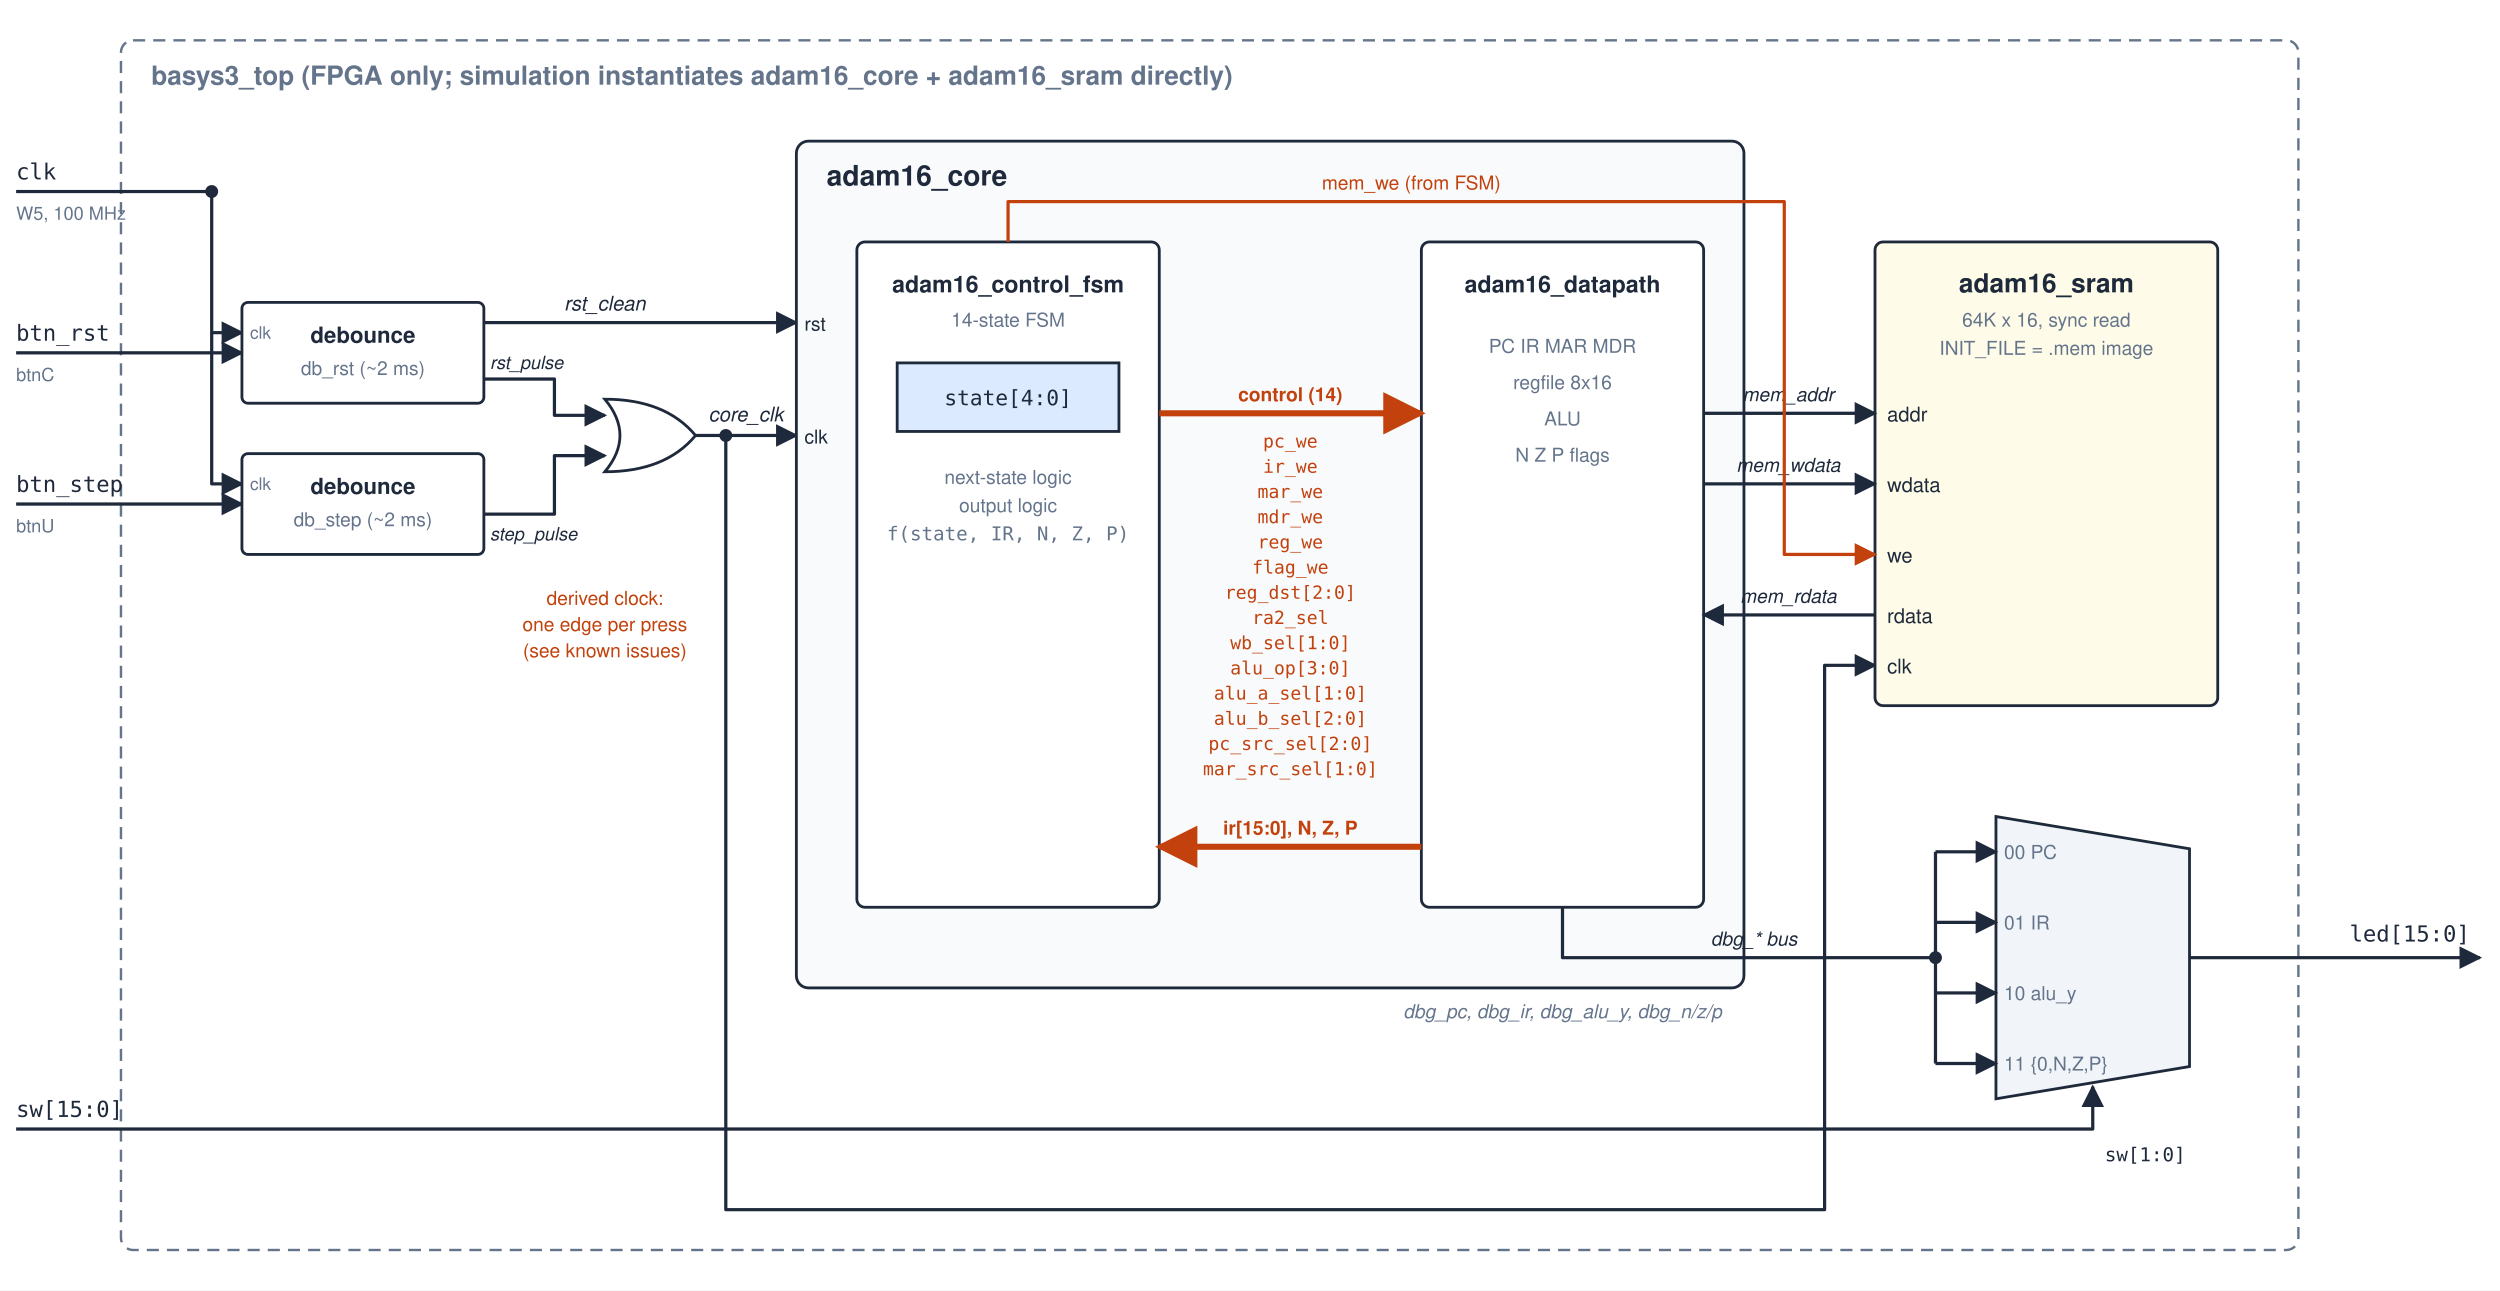
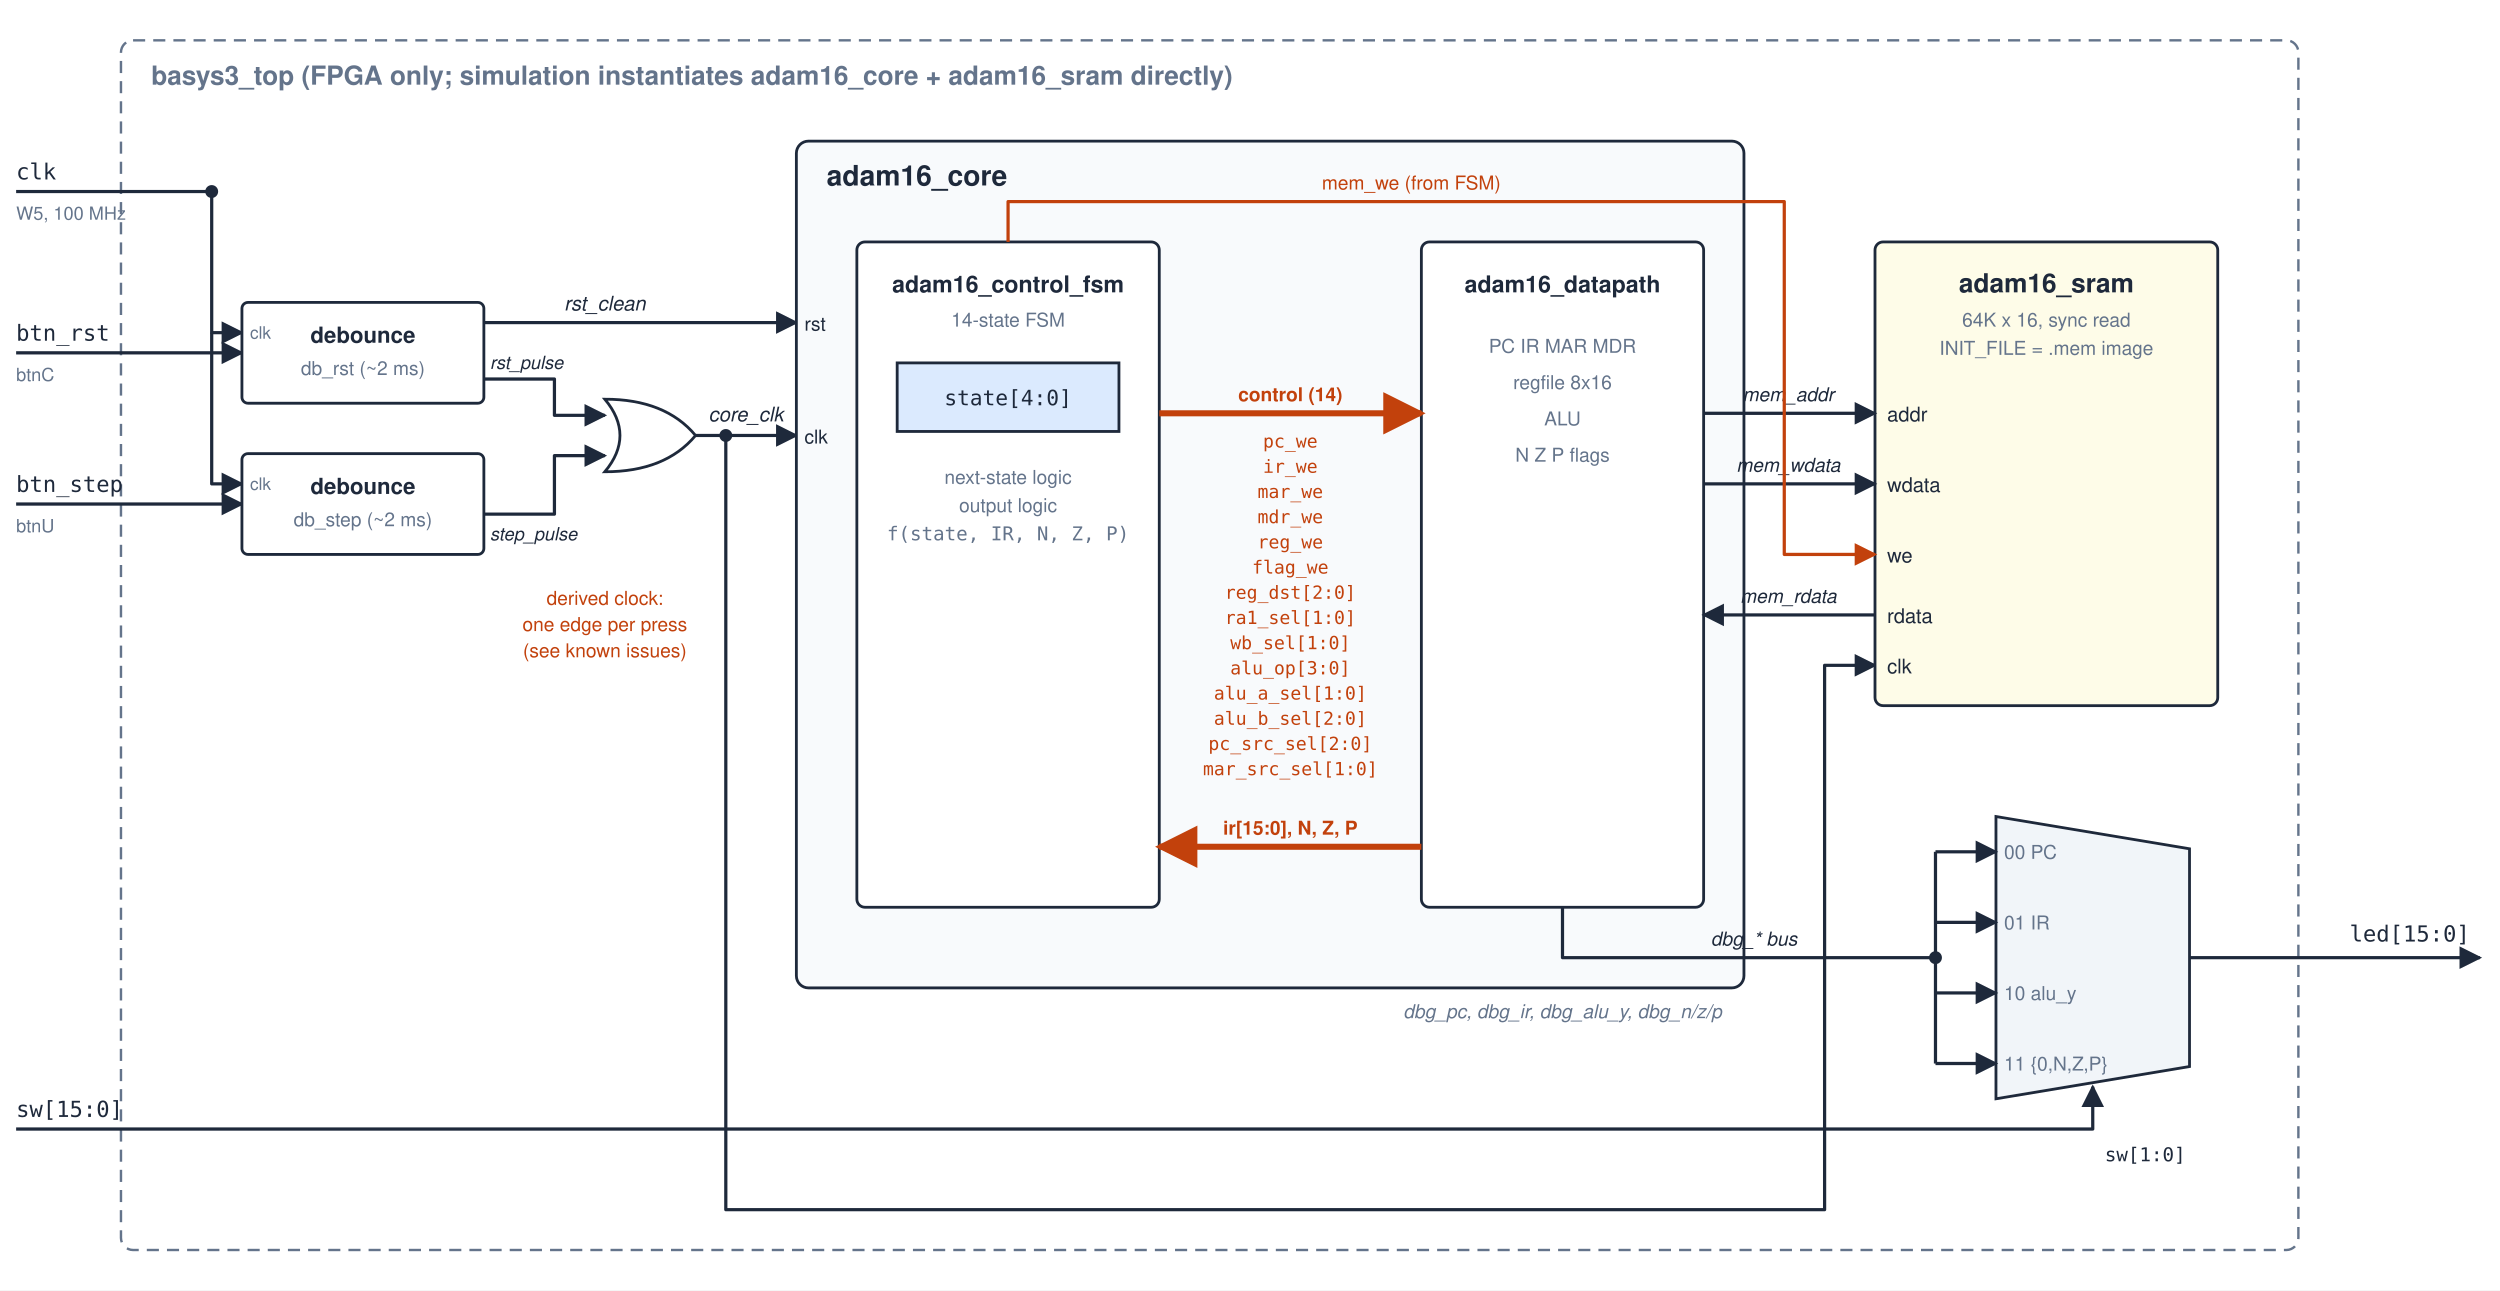
<svg xmlns="http://www.w3.org/2000/svg" width="1240" height="640" viewBox="0 0 1240 640">
  <defs>
    <marker id="arr" viewBox="0 0 10 10" refX="9" refY="5" markerWidth="7" markerHeight="7" orient="auto-start-reverse">
      <path d="M0,0 L10,5 L0,10 z" fill="#1e293b" />
    </marker>
    <marker id="arrc" viewBox="0 0 10 10" refX="9" refY="5" markerWidth="7" markerHeight="7" orient="auto-start-reverse">
      <path d="M0,0 L10,5 L0,10 z" fill="#c2410c" />
    </marker>
  </defs>
  <rect width="100%" height="100%" fill="white" />
  <rect x="60.0" y="20.0" width="1080.0" height="600.0" rx="6" fill="none" stroke="#64748b" stroke-width="1.2" stroke-dasharray="6,4" />
  <text x="75.0" y="42.0" text-anchor="start" font-family="Helvetica, Arial, sans-serif" font-size="13" font-weight="bold" fill="#64748b" style="">basys3_top  (FPGA only; simulation instantiates adam16_core + adam16_sram directly)</text>
  <text x="8.0" y="89.0" text-anchor="start" font-family="Menlo, Consolas, monospace" font-size="11" font-weight="normal" fill="#1e293b" style="">clk</text>
  <text x="8.0" y="109.0" text-anchor="start" font-family="Helvetica, Arial, sans-serif" font-size="9" font-weight="normal" fill="#64748b" style="">W5, 100 MHz</text>
  <text x="8.0" y="169.0" text-anchor="start" font-family="Menlo, Consolas, monospace" font-size="11" font-weight="normal" fill="#1e293b" style="">btn_rst</text>
  <text x="8.0" y="189.0" text-anchor="start" font-family="Helvetica, Arial, sans-serif" font-size="9" font-weight="normal" fill="#64748b" style="">btnC</text>
  <text x="8.0" y="244.0" text-anchor="start" font-family="Menlo, Consolas, monospace" font-size="11" font-weight="normal" fill="#1e293b" style="">btn_step</text>
  <text x="8.0" y="264.0" text-anchor="start" font-family="Helvetica, Arial, sans-serif" font-size="9" font-weight="normal" fill="#64748b" style="">btnU</text>
  <text x="8.0" y="554.0" text-anchor="start" font-family="Menlo, Consolas, monospace" font-size="11" font-weight="normal" fill="#1e293b" style="">sw[15:0]</text>
  <polyline points="8.0,95.0 105.0,95.0" fill="none" stroke="#1e293b" stroke-width="1.6" stroke-linejoin="round" />
  <circle cx="105.0" cy="95.0" r="3.2" fill="#1e293b" />
  <polyline points="105.0,95.0 105.0,165.0 120.0,165.0" fill="none" stroke="#1e293b" stroke-width="1.6" stroke-linejoin="round" marker-end="url(#arr)" />
  <polyline points="105.0,165.0 105.0,240.0 120.0,240.0" fill="none" stroke="#1e293b" stroke-width="1.6" stroke-linejoin="round" marker-end="url(#arr)" />
  <polyline points="8.0,175.0 120.0,175.0" fill="none" stroke="#1e293b" stroke-width="1.6" stroke-linejoin="round" marker-end="url(#arr)" />
  <polyline points="8.0,250.0 120.0,250.0" fill="none" stroke="#1e293b" stroke-width="1.6" stroke-linejoin="round" marker-end="url(#arr)" />
  <rect x="120.0" y="150.0" width="120.0" height="50.0" rx="3" fill="#ffffff" stroke="#1e293b" stroke-width="1.4" />
  <text x="180.0" y="170.0" text-anchor="middle" font-family="Helvetica, Arial, sans-serif" font-size="11" font-weight="bold" fill="#1e293b" style="">debounce</text>
  <text x="180.0" y="186.0" text-anchor="middle" font-family="Helvetica, Arial, sans-serif" font-size="9.5" font-weight="normal" fill="#64748b" style="">db_rst  (~2 ms)</text>
  <rect x="120.0" y="225.0" width="120.0" height="50.0" rx="3" fill="#ffffff" stroke="#1e293b" stroke-width="1.4" />
  <text x="180.0" y="245.0" text-anchor="middle" font-family="Helvetica, Arial, sans-serif" font-size="11" font-weight="bold" fill="#1e293b" style="">debounce</text>
  <text x="180.0" y="261.0" text-anchor="middle" font-family="Helvetica, Arial, sans-serif" font-size="9.5" font-weight="normal" fill="#64748b" style="">db_step  (~2 ms)</text>
  <text x="124.0" y="168.0" text-anchor="start" font-family="Helvetica, Arial, sans-serif" font-size="8.5" font-weight="normal" fill="#64748b" style="">clk</text>
  <text x="124.0" y="243.0" text-anchor="start" font-family="Helvetica, Arial, sans-serif" font-size="8.5" font-weight="normal" fill="#64748b" style="">clk</text>
  <polyline points="240.0,160.0 395.0,160.0" fill="none" stroke="#1e293b" stroke-width="1.6" stroke-linejoin="round" marker-end="url(#arr)" />
  <text x="300.0" y="154.0" text-anchor="middle" font-family="Helvetica, Arial, sans-serif" font-size="10" font-weight="normal" fill="#1e293b" style="font-style:italic;">rst_clean</text>
  <polyline points="240.0,188.0 275.0,188.0 275.0,206.0 300.0,206.0" fill="none" stroke="#1e293b" stroke-width="1.6" stroke-linejoin="round" marker-end="url(#arr)" />
  <text x="243.0" y="183.0" text-anchor="start" font-family="Helvetica, Arial, sans-serif" font-size="9" font-weight="normal" fill="#1e293b" style="font-style:italic;">rst_pulse</text>
  <polyline points="240.0,255.0 275.0,255.0 275.0,226.0 300.0,226.0" fill="none" stroke="#1e293b" stroke-width="1.6" stroke-linejoin="round" marker-end="url(#arr)" />
  <text x="243.0" y="268.0" text-anchor="start" font-family="Helvetica, Arial, sans-serif" font-size="9" font-weight="normal" fill="#1e293b" style="font-style:italic;">step_pulse</text>
  <path d="M300,198 Q315,216 300,234 Q330,234 345,216 Q330,198 300,198 Z" fill="white" stroke="#1e293b" stroke-width="1.4" />
  <polyline points="345.0,216.0 395.0,216.0" fill="none" stroke="#1e293b" stroke-width="1.6" stroke-linejoin="round" marker-end="url(#arr)" />
  <text x="370.0" y="209.0" text-anchor="middle" font-family="Helvetica, Arial, sans-serif" font-size="10" font-weight="normal" fill="#1e293b" style="font-style:italic;">core_clk</text>
  <circle cx="360.0" cy="216.0" r="3.2" fill="#1e293b" />
  <polyline points="360.0,216.0 360.0,600.0 905.0,600.0 905.0,330.0 930.0,330.0" fill="none" stroke="#1e293b" stroke-width="1.6" stroke-linejoin="round" marker-end="url(#arr)" />
  <text x="300.0" y="300.0" text-anchor="middle" font-family="Helvetica, Arial, sans-serif" font-size="9.5" font-weight="normal" fill="#c2410c" style="">derived clock:</text>
  <text x="300.0" y="313.0" text-anchor="middle" font-family="Helvetica, Arial, sans-serif" font-size="9.5" font-weight="normal" fill="#c2410c" style="">one edge per press</text>
  <text x="300.0" y="326.0" text-anchor="middle" font-family="Helvetica, Arial, sans-serif" font-size="9.5" font-weight="normal" fill="#c2410c" style="">(see known issues)</text>
  <rect x="395.0" y="70.0" width="470.0" height="420.0" rx="6" fill="#f8fafc" stroke="#1e293b" stroke-width="1.4" />
  <text x="410.0" y="92.0" text-anchor="start" font-family="Helvetica, Arial, sans-serif" font-size="14" font-weight="bold" fill="#1e293b" style="">adam16_core</text>
  <text x="399.0" y="164.0" text-anchor="start" font-family="Helvetica, Arial, sans-serif" font-size="9.5" font-weight="normal" fill="#1e293b" style="">rst</text>
  <text x="399.0" y="220.0" text-anchor="start" font-family="Helvetica, Arial, sans-serif" font-size="9.5" font-weight="normal" fill="#1e293b" style="">clk</text>
  <rect x="425.0" y="120.0" width="150.0" height="330.0" rx="4" fill="white" stroke="#1e293b" stroke-width="1.4" />
  <text x="500.0" y="145.0" text-anchor="middle" font-family="Helvetica, Arial, sans-serif" font-size="11.5" font-weight="bold" fill="#1e293b" style="">adam16_control_fsm</text>
  <text x="500.0" y="162.0" text-anchor="middle" font-family="Helvetica, Arial, sans-serif" font-size="9.5" font-weight="normal" fill="#64748b" style="">14-state FSM</text>
  <rect x="445.0" y="180.0" width="110.0" height="34.0" rx="0" fill="#dbeafe" stroke="#1e293b" stroke-width="1.4" />
  <text x="500.0" y="201.0" text-anchor="middle" font-family="Menlo, Consolas, monospace" font-size="10.5" font-weight="normal" fill="#1e293b" style="">state[4:0]</text>
  <text x="500.0" y="240.0" text-anchor="middle" font-family="Helvetica, Arial, sans-serif" font-size="9.5" font-weight="normal" fill="#64748b" style="">next-state logic</text>
  <text x="500.0" y="254.0" text-anchor="middle" font-family="Helvetica, Arial, sans-serif" font-size="9.5" font-weight="normal" fill="#64748b" style="">output logic</text>
  <text x="500.0" y="268.0" text-anchor="middle" font-family="Menlo, Consolas, monospace" font-size="9.5" font-weight="normal" fill="#64748b" style="">f(state, IR, N, Z, P)</text>
  <rect x="705.0" y="120.0" width="140.0" height="330.0" rx="4" fill="white" stroke="#1e293b" stroke-width="1.4" />
  <text x="775.0" y="145.0" text-anchor="middle" font-family="Helvetica, Arial, sans-serif" font-size="11.5" font-weight="bold" fill="#1e293b" style="">adam16_datapath</text>
  <text x="775.0" y="175.0" text-anchor="middle" font-family="Helvetica, Arial, sans-serif" font-size="9.5" font-weight="normal" fill="#64748b" style="">PC  IR  MAR  MDR</text>
  <text x="775.0" y="193.0" text-anchor="middle" font-family="Helvetica, Arial, sans-serif" font-size="9.5" font-weight="normal" fill="#64748b" style="">regfile 8x16</text>
  <text x="775.0" y="211.0" text-anchor="middle" font-family="Helvetica, Arial, sans-serif" font-size="9.5" font-weight="normal" fill="#64748b" style="">ALU</text>
  <text x="775.0" y="229.0" text-anchor="middle" font-family="Helvetica, Arial, sans-serif" font-size="9.5" font-weight="normal" fill="#64748b" style="">N Z P flags</text>
  <polyline points="575.0,205.0 705.0,205.0" fill="none" stroke="#c2410c" stroke-width="3" stroke-linejoin="round" marker-end="url(#arrc)" />
  <text x="640.0" y="222.0" text-anchor="middle" font-family="Menlo, Consolas, monospace" font-size="9" font-weight="normal" fill="#c2410c" style="">pc_we</text>
  <text x="640.0" y="234.5" text-anchor="middle" font-family="Menlo, Consolas, monospace" font-size="9" font-weight="normal" fill="#c2410c" style="">ir_we</text>
  <text x="640.0" y="247.0" text-anchor="middle" font-family="Menlo, Consolas, monospace" font-size="9" font-weight="normal" fill="#c2410c" style="">mar_we</text>
  <text x="640.0" y="259.5" text-anchor="middle" font-family="Menlo, Consolas, monospace" font-size="9" font-weight="normal" fill="#c2410c" style="">mdr_we</text>
  <text x="640.0" y="272.0" text-anchor="middle" font-family="Menlo, Consolas, monospace" font-size="9" font-weight="normal" fill="#c2410c" style="">reg_we</text>
  <text x="640.0" y="284.5" text-anchor="middle" font-family="Menlo, Consolas, monospace" font-size="9" font-weight="normal" fill="#c2410c" style="">flag_we</text>
  <text x="640.0" y="297.0" text-anchor="middle" font-family="Menlo, Consolas, monospace" font-size="9" font-weight="normal" fill="#c2410c" style="">reg_dst[2:0]</text>
-   <text x="640.0" y="309.5" text-anchor="middle" font-family="Menlo, Consolas, monospace" font-size="9" font-weight="normal" fill="#c2410c" style="">ra2_sel</text>
+   <text x="640.0" y="309.5" text-anchor="middle" font-family="Menlo, Consolas, monospace" font-size="9" font-weight="normal" fill="#c2410c" style="">ra1_sel[1:0]</text>
  <text x="640.0" y="322.0" text-anchor="middle" font-family="Menlo, Consolas, monospace" font-size="9" font-weight="normal" fill="#c2410c" style="">wb_sel[1:0]</text>
  <text x="640.0" y="334.5" text-anchor="middle" font-family="Menlo, Consolas, monospace" font-size="9" font-weight="normal" fill="#c2410c" style="">alu_op[3:0]</text>
  <text x="640.0" y="347.0" text-anchor="middle" font-family="Menlo, Consolas, monospace" font-size="9" font-weight="normal" fill="#c2410c" style="">alu_a_sel[1:0]</text>
  <text x="640.0" y="359.5" text-anchor="middle" font-family="Menlo, Consolas, monospace" font-size="9" font-weight="normal" fill="#c2410c" style="">alu_b_sel[2:0]</text>
  <text x="640.0" y="372.0" text-anchor="middle" font-family="Menlo, Consolas, monospace" font-size="9" font-weight="normal" fill="#c2410c" style="">pc_src_sel[2:0]</text>
  <text x="640.0" y="384.5" text-anchor="middle" font-family="Menlo, Consolas, monospace" font-size="9" font-weight="normal" fill="#c2410c" style="">mar_src_sel[1:0]</text>
  <text x="640.0" y="199.0" text-anchor="middle" font-family="Helvetica, Arial, sans-serif" font-size="9.5" font-weight="bold" fill="#c2410c" style="">control (14)</text>
  <polyline points="705.0,420.0 575.0,420.0" fill="none" stroke="#c2410c" stroke-width="3" stroke-linejoin="round" marker-end="url(#arrc)" />
  <text x="640.0" y="414.0" text-anchor="middle" font-family="Helvetica, Arial, sans-serif" font-size="9.5" font-weight="bold" fill="#c2410c" style="">ir[15:0], N, Z, P</text>
  <rect x="930.0" y="120.0" width="170.0" height="230.0" rx="4" fill="#fefce8" stroke="#1e293b" stroke-width="1.4" />
  <text x="1015.0" y="145.0" text-anchor="middle" font-family="Helvetica, Arial, sans-serif" font-size="13" font-weight="bold" fill="#1e293b" style="">adam16_sram</text>
  <text x="1015.0" y="162.0" text-anchor="middle" font-family="Helvetica, Arial, sans-serif" font-size="9.5" font-weight="normal" fill="#64748b" style="">64K x 16, sync read</text>
  <text x="1015.0" y="176.0" text-anchor="middle" font-family="Helvetica, Arial, sans-serif" font-size="9.5" font-weight="normal" fill="#64748b" style="">INIT_FILE = .mem image</text>
  <text x="936.0" y="209.0" text-anchor="start" font-family="Helvetica, Arial, sans-serif" font-size="10" font-weight="normal" fill="#1e293b" style="">addr</text>
  <text x="936.0" y="244.0" text-anchor="start" font-family="Helvetica, Arial, sans-serif" font-size="10" font-weight="normal" fill="#1e293b" style="">wdata</text>
  <text x="936.0" y="279.0" text-anchor="start" font-family="Helvetica, Arial, sans-serif" font-size="10" font-weight="normal" fill="#1e293b" style="">we</text>
  <text x="936.0" y="309.0" text-anchor="start" font-family="Helvetica, Arial, sans-serif" font-size="10" font-weight="normal" fill="#1e293b" style="">rdata</text>
  <text x="936.0" y="334.0" text-anchor="start" font-family="Helvetica, Arial, sans-serif" font-size="10" font-weight="normal" fill="#1e293b" style="">clk</text>
  <polyline points="845.0,205.0 930.0,205.0" fill="none" stroke="#1e293b" stroke-width="1.6" stroke-linejoin="round" marker-end="url(#arr)" />
  <text x="887.0" y="199.0" text-anchor="middle" font-family="Helvetica, Arial, sans-serif" font-size="9.5" font-weight="normal" fill="#1e293b" style="font-style:italic;">mem_addr</text>
  <polyline points="845.0,240.0 930.0,240.0" fill="none" stroke="#1e293b" stroke-width="1.6" stroke-linejoin="round" marker-end="url(#arr)" />
  <text x="887.0" y="234.0" text-anchor="middle" font-family="Helvetica, Arial, sans-serif" font-size="9.5" font-weight="normal" fill="#1e293b" style="font-style:italic;">mem_wdata</text>
  <polyline points="500.0,120.0 500.0,100.0 885.0,100.0 885.0,275.0 930.0,275.0" fill="none" stroke="#c2410c" stroke-width="1.6" stroke-linejoin="round" marker-end="url(#arrc)" />
  <text x="700.0" y="94.0" text-anchor="middle" font-family="Helvetica, Arial, sans-serif" font-size="9.5" font-weight="normal" fill="#c2410c" style="">mem_we (from FSM)</text>
  <polyline points="930.0,305.0 845.0,305.0" fill="none" stroke="#1e293b" stroke-width="1.6" stroke-linejoin="round" marker-end="url(#arr)" />
  <text x="887.0" y="299.0" text-anchor="middle" font-family="Helvetica, Arial, sans-serif" font-size="9.5" font-weight="normal" fill="#1e293b" style="font-style:italic;">mem_rdata</text>
  <text x="775.0" y="505.0" text-anchor="middle" font-family="Helvetica, Arial, sans-serif" font-size="9.5" font-weight="normal" fill="#64748b" style="font-style:italic;">dbg_pc, dbg_ir, dbg_alu_y, dbg_n/z/p</text>
  <polygon points="990.0,405.0 1086.0,421.0 1086.0,529.0 990.0,545.0" fill="#f1f5f9" stroke="#1e293b" stroke-width="1.4" />
  <text x="994.0" y="426.0" text-anchor="start" font-family="Helvetica, Arial, sans-serif" font-size="9.5" font-weight="normal" fill="#64748b" style="">00  PC</text>
  <text x="994.0" y="461.0" text-anchor="start" font-family="Helvetica, Arial, sans-serif" font-size="9.5" font-weight="normal" fill="#64748b" style="">01  IR</text>
  <text x="994.0" y="496.0" text-anchor="start" font-family="Helvetica, Arial, sans-serif" font-size="9.5" font-weight="normal" fill="#64748b" style="">10  alu_y</text>
  <text x="994.0" y="531.0" text-anchor="start" font-family="Helvetica, Arial, sans-serif" font-size="9.5" font-weight="normal" fill="#64748b" style="">11  {0,N,Z,P}</text>
  <polyline points="775.0,450.0 775.0,475.0 960.0,475.0" fill="none" stroke="#1e293b" stroke-width="1.6" stroke-linejoin="round" />
  <circle cx="960.0" cy="475.0" r="3.2" fill="#1e293b" />
  <polyline points="960.0,422.5 960.0,527.5" fill="none" stroke="#1e293b" stroke-width="1.6" stroke-linejoin="round" />
  <polyline points="960.0,422.5 990.0,422.5" fill="none" stroke="#1e293b" stroke-width="1.6" stroke-linejoin="round" marker-end="url(#arr)" />
  <polyline points="960.0,457.5 990.0,457.5" fill="none" stroke="#1e293b" stroke-width="1.6" stroke-linejoin="round" marker-end="url(#arr)" />
  <polyline points="960.0,492.5 990.0,492.5" fill="none" stroke="#1e293b" stroke-width="1.6" stroke-linejoin="round" marker-end="url(#arr)" />
  <polyline points="960.0,527.5 990.0,527.5" fill="none" stroke="#1e293b" stroke-width="1.6" stroke-linejoin="round" marker-end="url(#arr)" />
  <text x="870.0" y="469.0" text-anchor="middle" font-family="Helvetica, Arial, sans-serif" font-size="9.5" font-weight="normal" fill="#1e293b" style="font-style:italic;">dbg_* bus</text>
  <polyline points="8.0,560.0 1038.0,560.0 1038.0,539.0" fill="none" stroke="#1e293b" stroke-width="1.6" stroke-linejoin="round" marker-end="url(#arr)" />
  <text x="1044.0" y="576.0" text-anchor="start" font-family="Menlo, Consolas, monospace" font-size="9.5" font-weight="normal" fill="#1e293b" style="">sw[1:0]</text>
  <polyline points="1086.0,475.0 1230.0,475.0" fill="none" stroke="#1e293b" stroke-width="1.6" stroke-linejoin="round" marker-end="url(#arr)" />
  <text x="1225.0" y="467.0" text-anchor="end" font-family="Menlo, Consolas, monospace" font-size="11" font-weight="normal" fill="#1e293b" style="">led[15:0]</text>
</svg>
